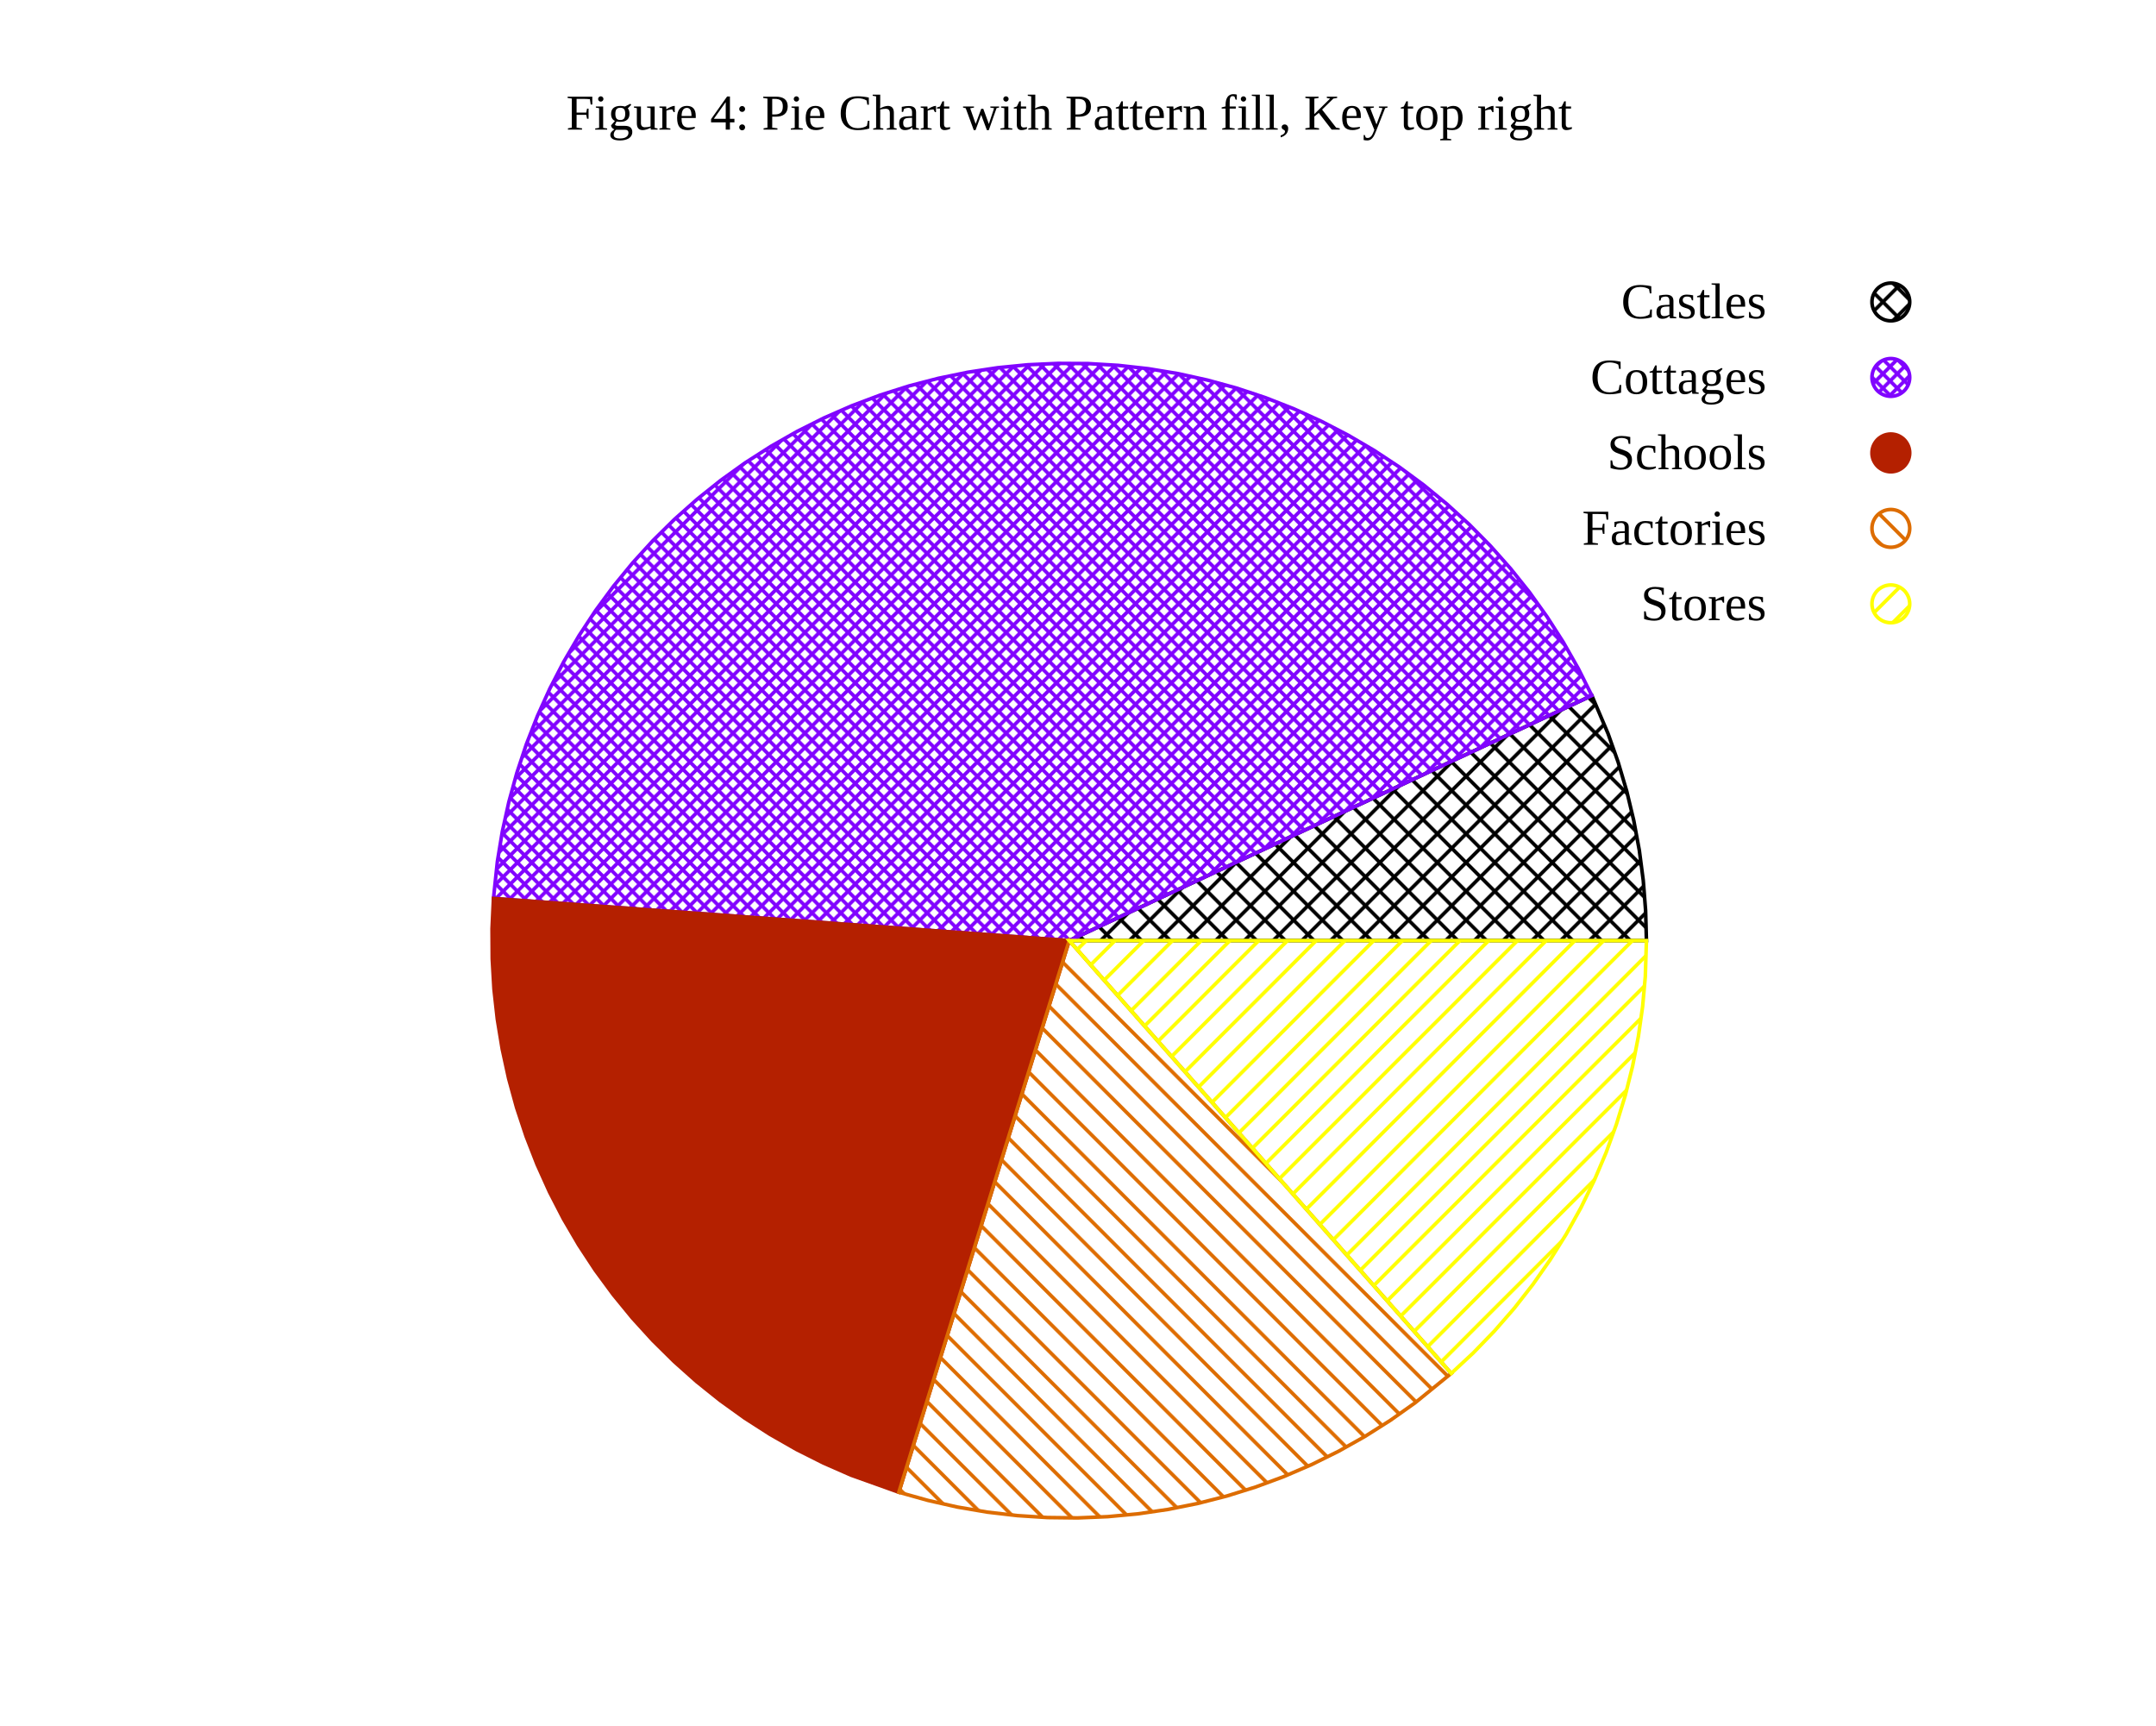
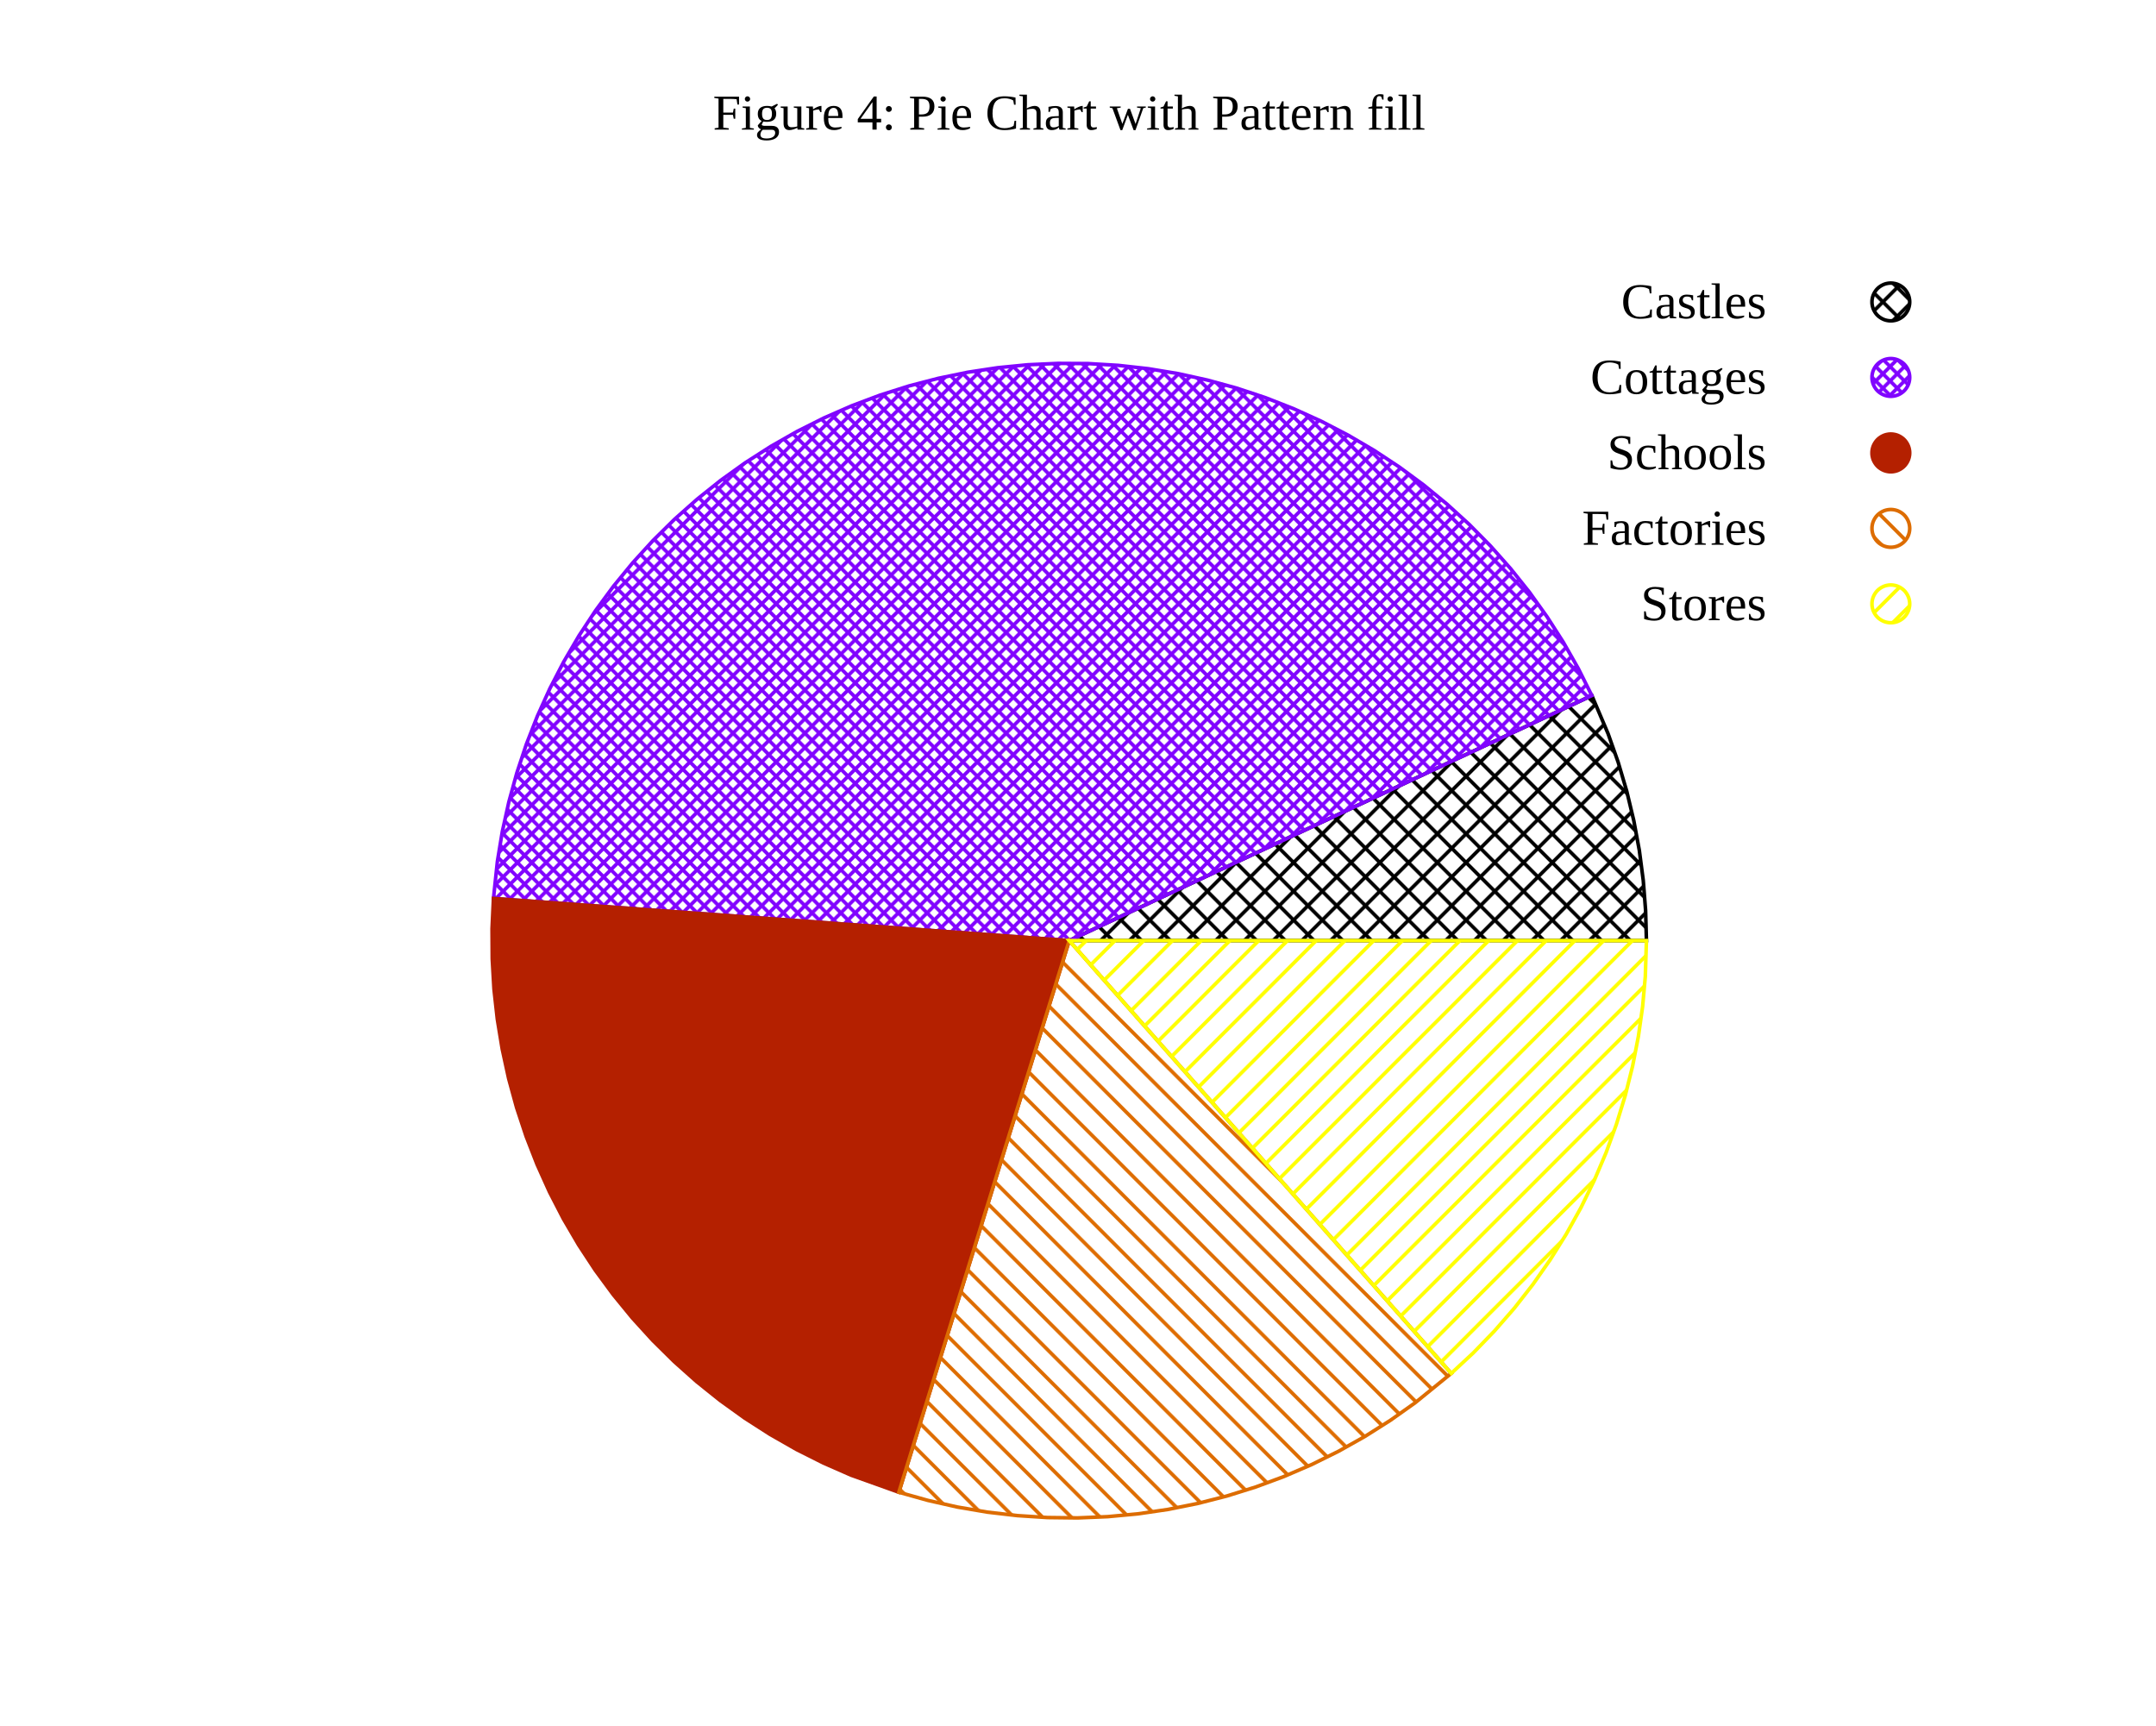
<svg xmlns="http://www.w3.org/2000/svg" xmlns:xlink="http://www.w3.org/1999/xlink" width="600" height="480" viewBox="0 0 600 480">
  <g id="gnuplot_canvas">
    <rect x="0" y="0" width="600" height="480" fill="none" />
    <defs>
      <circle id="gpDot" r="0.5" stroke-width="0.5" stroke="currentColor" />
      <path id="gpPt0" stroke-width="0.190" stroke="currentColor" d="M-1,0 h2 M0,-1 v2" />
      <path id="gpPt1" stroke-width="0.190" stroke="currentColor" d="M-1,-1 L1,1 M1,-1 L-1,1" />
      <path id="gpPt2" stroke-width="0.190" stroke="currentColor" d="M-1,0 L1,0 M0,-1 L0,1 M-1,-1 L1,1 M-1,1 L1,-1" />
      <rect id="gpPt3" stroke-width="0.190" stroke="currentColor" x="-1" y="-1" width="2" height="2" />
      <rect id="gpPt4" stroke-width="0.190" stroke="currentColor" fill="currentColor" x="-1" y="-1" width="2" height="2" />
      <circle id="gpPt5" stroke-width="0.190" stroke="currentColor" cx="0" cy="0" r="1" />
      <use xlink:href="#gpPt5" id="gpPt6" fill="currentColor" stroke="none" />
      <path id="gpPt7" stroke-width="0.190" stroke="currentColor" d="M0,-1.33 L-1.33,0.67 L1.33,0.67 z" />
      <use xlink:href="#gpPt7" id="gpPt8" fill="currentColor" stroke="none" />
      <use xlink:href="#gpPt7" id="gpPt9" stroke="currentColor" transform="rotate(180)" />
      <use xlink:href="#gpPt9" id="gpPt10" fill="currentColor" stroke="none" />
      <use xlink:href="#gpPt3" id="gpPt11" stroke="currentColor" transform="rotate(45)" />
      <use xlink:href="#gpPt11" id="gpPt12" fill="currentColor" stroke="none" />
      <path id="gpPt13" stroke-width="0.190" stroke="currentColor" d="M0,1.330 L1.265,0.411 L0.782,-1.067 L-0.782,-1.076 L-1.265,0.411 z" />
      <use xlink:href="#gpPt13" id="gpPt14" fill="currentColor" stroke="none" />
      <filter id="textbox" filterUnits="objectBoundingBox" x="0" y="0" height="1" width="1">
        <feFlood flood-color="white" flood-opacity="1" result="bgnd" />
        <feComposite in="SourceGraphic" in2="bgnd" operator="atop" />
      </filter>
      <filter id="greybox" filterUnits="objectBoundingBox" x="0" y="0" height="1" width="1">
        <feFlood flood-color="lightgrey" flood-opacity="1" result="grey" />
        <feComposite in="SourceGraphic" in2="grey" operator="atop" />
      </filter>
    </defs>
    <g fill="none" color="white" stroke="currentColor" stroke-width="1.00" stroke-linecap="butt" stroke-linejoin="miter">
</g>
    <g fill="none" color="black" stroke="currentColor" stroke-width="1.00" stroke-linecap="butt" stroke-linejoin="miter">
</g>
    <g fill="none" color="black" stroke="currentColor" stroke-width="1.00" stroke-linecap="butt" stroke-linejoin="miter">
</g>
    <g id="gnuplot_plot_1">
      <g fill="none" color="black" stroke="currentColor" stroke-width="1.00" stroke-linecap="butt" stroke-linejoin="miter">
        <g transform="translate(491.59,88.56)" stroke="none" fill="black" font-family="Times New Roman" font-size="14.00" text-anchor="end">
          <text>
            <tspan font-family="Times New Roman">Castles</tspan>
          </text>
        </g>
        <defs>
          <pattern id="gpPat1" patternUnits="userSpaceOnUse" x="0" y="0" width="8" height="8">
            <path style="fill:none; stroke:rgb(0,0,0)" d="M0,0 L8,8 M0,8 L8,0" />
          </pattern>
        </defs>
        <g stroke="none" shape-rendering="crispEdges">
          <polygon fill="url(#gpPat1)" points="531.46,84.01 531.45,83.74 531.43,83.47 531.39,83.19 531.34,82.92 531.28,82.66 531.20,82.39 531.11,82.13 531.00,81.88 530.88,81.63 530.75,81.39 530.61,81.16 530.45,80.93 530.29,80.71 530.11,80.50 529.92,80.30 529.72,80.11 529.51,79.93 529.29,79.77 529.06,79.61 528.83,79.47 528.59,79.34 528.34,79.22 528.09,79.11 527.83,79.02 527.56,78.94 527.30,78.88 527.03,78.83 526.75,78.79 526.48,78.77 526.21,78.76 525.93,78.77 525.66,78.79 525.38,78.83 525.11,78.88 524.85,78.94 524.58,79.02 524.32,79.11 524.07,79.22 523.82,79.34 523.58,79.47 523.35,79.61 523.12,79.77 522.90,79.93 522.69,80.11 522.49,80.30 522.30,80.50 522.12,80.71 521.96,80.93 521.80,81.16 521.66,81.39 521.53,81.63 521.41,81.88 521.30,82.13 521.21,82.39 521.13,82.66 521.07,82.92 521.02,83.19 520.98,83.47 520.96,83.74 520.96,84.01 520.96,84.29 520.98,84.56 521.02,84.84 521.07,85.11 521.13,85.37 521.21,85.64 521.30,85.90 521.41,86.15 521.53,86.40 521.66,86.64 521.80,86.87 521.96,87.10 522.12,87.32 522.30,87.53 522.49,87.73 522.69,87.92 522.90,88.10 523.12,88.26 523.35,88.42 523.58,88.56 523.82,88.69 524.07,88.81 524.32,88.92 524.58,89.01 524.85,89.09 525.11,89.15 525.38,89.20 525.66,89.24 525.93,89.26 526.21,89.26 526.48,89.26 526.75,89.24 527.03,89.20 527.30,89.15 527.56,89.09 527.83,89.01 528.09,88.92 528.34,88.81 528.59,88.69 528.83,88.56 529.06,88.42 529.29,88.26 529.51,88.10 529.72,87.92 529.92,87.73 530.11,87.53 530.29,87.32 530.45,87.10 530.61,86.87 530.75,86.64 530.88,86.40 531.00,86.15 531.11,85.90 531.20,85.64 531.28,85.37 531.34,85.11 531.39,84.84 531.43,84.56 531.45,84.29 " />
        </g>
        <path stroke="rgb(  0,   0,   0)" d="M531.46,84.01 L531.45,83.74 L531.43,83.47 L531.39,83.19 L531.34,82.92 L531.28,82.66 L531.20,82.39 L531.11,82.13   L531.00,81.88 L530.88,81.63 L530.75,81.39 L530.61,81.16 L530.45,80.93 L530.29,80.71 L530.11,80.50 L529.92,80.30   L529.72,80.11 L529.51,79.93 L529.29,79.77 L529.06,79.61 L528.83,79.47 L528.59,79.34 L528.34,79.22 L528.09,79.11   L527.83,79.02 L527.56,78.94 L527.30,78.88 L527.03,78.83 L526.75,78.79 L526.48,78.77 L526.21,78.76 L525.93,78.77   L525.66,78.79 L525.38,78.83 L525.11,78.88 L524.85,78.94 L524.58,79.02 L524.32,79.11 L524.07,79.22 L523.82,79.34   L523.58,79.47 L523.35,79.61 L523.12,79.77 L522.90,79.93 L522.69,80.11 L522.49,80.30 L522.30,80.50 L522.12,80.71   L521.96,80.93 L521.80,81.16 L521.66,81.39 L521.53,81.63 L521.41,81.88 L521.30,82.13 L521.21,82.39 L521.13,82.66   L521.07,82.92 L521.02,83.19 L520.98,83.47 L520.96,83.74 L520.96,84.01 L520.96,84.29 L520.98,84.56 L521.02,84.84   L521.07,85.11 L521.13,85.37 L521.21,85.64 L521.30,85.90 L521.41,86.15 L521.53,86.40 L521.66,86.64 L521.80,86.87   L521.96,87.10 L522.12,87.32 L522.30,87.53 L522.49,87.73 L522.69,87.92 L522.90,88.10 L523.12,88.26 L523.35,88.42   L523.58,88.56 L523.82,88.69 L524.07,88.81 L524.32,88.92 L524.58,89.01 L524.85,89.09 L525.11,89.15 L525.38,89.20   L525.66,89.24 L525.93,89.26 L526.21,89.26 L526.48,89.26 L526.75,89.24 L527.03,89.20 L527.30,89.15 L527.56,89.09   L527.83,89.01 L528.09,88.92 L528.34,88.81 L528.59,88.69 L528.83,88.56 L529.06,88.42 L529.29,88.26 L529.51,88.10   L529.72,87.92 L529.92,87.73 L530.11,87.53 L530.29,87.32 L530.45,87.10 L530.61,86.87 L530.75,86.64 L530.88,86.40   L531.00,86.15 L531.11,85.90 L531.20,85.64 L531.28,85.37 L531.34,85.11 L531.39,84.84 L531.43,84.56 L531.45,84.29   L531.46,84.01 Z  " />
        <g stroke="none" shape-rendering="crispEdges">
          <polygon fill="url(#gpPat1)" points="458.19,261.71 457.96,253.31 457.30,244.92 456.21,236.59 454.67,228.32 452.71,220.14 450.32,212.07 447.52,204.15 443.00,193.53 297.55,261.71 " />
        </g>
        <path stroke="rgb(  0,   0,   0)" d="M458.19,261.71 L457.96,253.31 L457.30,244.92 L456.21,236.59 L454.67,228.32 L452.71,220.14 L450.32,212.07 L447.52,204.15   L443.00,193.53 L297.55,261.71 L458.19,261.71 Z  " />
      </g>
    </g>
    <g id="gnuplot_plot_2">
      <g fill="none" color="black" stroke="currentColor" stroke-width="1.00" stroke-linecap="butt" stroke-linejoin="miter">
        <g transform="translate(491.59,109.56)" stroke="none" fill="black" font-family="Times New Roman" font-size="14.00" text-anchor="end">
          <text>
            <tspan font-family="Times New Roman">Cottages</tspan>
          </text>
        </g>
        <defs>
          <pattern id="gpPat2" patternUnits="userSpaceOnUse" x="0" y="0" width="8" height="8">
            <path style="fill:none; stroke:rgb(128,4,255)" d="M0,0 L8,8 M0,8 L8,0 M0,4 L4,8 L8,4 L4,0 L0,4" />
          </pattern>
        </defs>
        <g stroke="none" shape-rendering="crispEdges">
          <polygon fill="url(#gpPat2)" points="531.46,105.01 531.45,104.74 531.43,104.47 531.39,104.19 531.34,103.92 531.28,103.66 531.20,103.39 531.11,103.13 531.00,102.88 530.88,102.63 530.75,102.39 530.61,102.16 530.45,101.93 530.29,101.71 530.11,101.50 529.92,101.30 529.72,101.11 529.51,100.93 529.29,100.77 529.06,100.61 528.83,100.47 528.59,100.34 528.34,100.22 528.09,100.11 527.83,100.02 527.56,99.94 527.30,99.88 527.03,99.83 526.75,99.79 526.48,99.77 526.21,99.76 525.93,99.77 525.66,99.79 525.38,99.83 525.11,99.88 524.85,99.94 524.58,100.02 524.32,100.11 524.07,100.22 523.82,100.34 523.58,100.47 523.35,100.61 523.12,100.77 522.90,100.93 522.69,101.11 522.49,101.30 522.30,101.50 522.12,101.71 521.96,101.93 521.80,102.16 521.66,102.39 521.53,102.63 521.41,102.88 521.30,103.13 521.21,103.39 521.13,103.66 521.07,103.92 521.02,104.19 520.98,104.47 520.96,104.74 520.96,105.01 520.96,105.29 520.98,105.56 521.02,105.84 521.07,106.11 521.13,106.37 521.21,106.64 521.30,106.90 521.41,107.15 521.53,107.40 521.66,107.64 521.80,107.87 521.96,108.10 522.12,108.32 522.30,108.53 522.49,108.73 522.69,108.92 522.90,109.10 523.12,109.26 523.35,109.42 523.58,109.56 523.82,109.69 524.07,109.81 524.32,109.92 524.58,110.01 524.85,110.09 525.11,110.15 525.38,110.20 525.66,110.24 525.93,110.26 526.21,110.26 526.48,110.26 526.75,110.24 527.03,110.20 527.30,110.15 527.56,110.09 527.83,110.01 528.09,109.92 528.34,109.81 528.59,109.69 528.83,109.56 529.06,109.42 529.29,109.26 529.51,109.10 529.72,108.92 529.92,108.73 530.11,108.53 530.29,108.32 530.45,108.10 530.61,107.87 530.75,107.64 530.88,107.40 531.00,107.15 531.11,106.90 531.20,106.64 531.28,106.37 531.34,106.11 531.39,105.84 531.43,105.56 531.45,105.29 " />
        </g>
        <path stroke="rgb(128,   4, 255)" d="M531.46,105.01 L531.45,104.74 L531.43,104.47 L531.39,104.19 L531.34,103.92 L531.28,103.66 L531.20,103.39 L531.11,103.13   L531.00,102.88 L530.88,102.63 L530.75,102.39 L530.61,102.16 L530.45,101.93 L530.29,101.71 L530.11,101.50 L529.92,101.30   L529.72,101.11 L529.51,100.93 L529.29,100.77 L529.06,100.61 L528.83,100.47 L528.59,100.34 L528.34,100.22 L528.09,100.11   L527.83,100.02 L527.56,99.94 L527.30,99.88 L527.03,99.83 L526.75,99.79 L526.48,99.77 L526.21,99.76 L525.93,99.77   L525.66,99.79 L525.38,99.83 L525.11,99.88 L524.85,99.94 L524.58,100.02 L524.32,100.11 L524.07,100.22 L523.82,100.34   L523.58,100.47 L523.35,100.61 L523.12,100.77 L522.90,100.93 L522.69,101.11 L522.49,101.30 L522.30,101.50 L522.12,101.71   L521.96,101.93 L521.80,102.16 L521.66,102.39 L521.53,102.63 L521.41,102.88 L521.30,103.13 L521.21,103.39 L521.13,103.66   L521.07,103.92 L521.02,104.19 L520.98,104.47 L520.96,104.74 L520.96,105.01 L520.96,105.29 L520.98,105.56 L521.02,105.84   L521.07,106.11 L521.13,106.37 L521.21,106.64 L521.30,106.90 L521.41,107.15 L521.53,107.40 L521.66,107.64 L521.80,107.87   L521.96,108.10 L522.12,108.32 L522.30,108.53 L522.49,108.73 L522.69,108.92 L522.90,109.10 L523.12,109.26 L523.35,109.42   L523.58,109.56 L523.82,109.69 L524.07,109.81 L524.32,109.92 L524.58,110.01 L524.85,110.09 L525.11,110.15 L525.38,110.20   L525.66,110.24 L525.93,110.26 L526.21,110.26 L526.48,110.26 L526.75,110.24 L527.03,110.20 L527.30,110.15 L527.56,110.09   L527.83,110.01 L528.09,109.92 L528.34,109.81 L528.59,109.69 L528.83,109.56 L529.06,109.42 L529.29,109.26 L529.51,109.10   L529.72,108.92 L529.92,108.73 L530.11,108.53 L530.29,108.32 L530.45,108.10 L530.61,107.87 L530.75,107.64 L530.88,107.40   L531.00,107.15 L531.11,106.90 L531.20,106.64 L531.28,106.37 L531.34,106.11 L531.39,105.84 L531.43,105.56 L531.45,105.29   L531.46,105.01 Z  " />
        <g stroke="none" shape-rendering="crispEdges">
          <polygon fill="url(#gpPat2)" points="443.00,193.53 439.23,186.01 435.07,178.70 430.54,171.62 425.64,164.78 420.39,158.21 414.81,151.92 408.90,145.93 402.69,140.27 396.19,134.93 389.42,129.94 382.40,125.31 375.14,121.06 367.67,117.19 360.01,113.72 352.18,110.65 344.20,108.00 336.09,105.77 327.88,103.96 319.58,102.59 311.22,101.66 302.83,101.16 294.42,101.11 286.01,101.49 277.65,102.31 269.33,103.57 261.09,105.27 252.95,107.39 244.94,109.93 237.07,112.89 229.36,116.26 221.84,120.03 214.53,124.19 207.45,128.72 200.61,133.62 194.04,138.87 187.75,144.45 181.76,150.36 176.10,156.57 170.76,163.07 165.77,169.84 161.14,176.86 156.89,184.12 153.02,191.59 149.55,199.25 146.48,207.08 143.83,215.06 141.60,223.17 139.79,231.38 138.42,239.68 137.33,249.99 297.55,261.71 " />
        </g>
        <path stroke="rgb(128,   4, 255)" d="M443.00,193.53 L439.23,186.01 L435.07,178.70 L430.54,171.62 L425.64,164.78 L420.39,158.21 L414.81,151.92 L408.90,145.93   L402.69,140.27 L396.19,134.93 L389.42,129.94 L382.40,125.31 L375.14,121.06 L367.67,117.19 L360.01,113.72 L352.18,110.65   L344.20,108.00 L336.09,105.77 L327.88,103.96 L319.58,102.59 L311.22,101.66 L302.83,101.16 L294.42,101.11 L286.01,101.49   L277.65,102.31 L269.33,103.57 L261.09,105.27 L252.95,107.39 L244.94,109.93 L237.07,112.89 L229.36,116.26 L221.84,120.03   L214.53,124.19 L207.45,128.72 L200.61,133.62 L194.04,138.87 L187.75,144.45 L181.76,150.36 L176.10,156.57 L170.76,163.07   L165.77,169.84 L161.14,176.86 L156.89,184.12 L153.02,191.59 L149.55,199.25 L146.48,207.08 L143.83,215.06 L141.60,223.17   L139.79,231.38 L138.42,239.68 L137.33,249.99 L297.55,261.71 L443.00,193.53 Z  " />
      </g>
    </g>
    <g id="gnuplot_plot_3">
      <g fill="none" color="black" stroke="currentColor" stroke-width="1.00" stroke-linecap="butt" stroke-linejoin="miter">
        <g transform="translate(491.59,130.56)" stroke="none" fill="black" font-family="Times New Roman" font-size="14.00" text-anchor="end">
          <text>
            <tspan font-family="Times New Roman">Schools</tspan>
          </text>
        </g>
        <defs>
          <pattern id="gpPat3" patternUnits="userSpaceOnUse" x="0" y="0" width="8" height="8">
            <path style="stroke:none; fill:rgb(180,32,0)" d="M0,0 L0,8 L8,8 L8,0 L0,0" />
          </pattern>
        </defs>
        <g stroke="none" shape-rendering="crispEdges">
          <polygon fill="url(#gpPat3)" points="531.46,126.01 531.45,125.74 531.43,125.47 531.39,125.19 531.34,124.92 531.28,124.66 531.20,124.39 531.11,124.13 531.00,123.88 530.88,123.63 530.75,123.39 530.61,123.16 530.45,122.93 530.29,122.71 530.11,122.50 529.92,122.30 529.72,122.11 529.51,121.93 529.29,121.77 529.06,121.61 528.83,121.47 528.59,121.34 528.34,121.22 528.09,121.11 527.83,121.02 527.56,120.94 527.30,120.88 527.03,120.83 526.75,120.79 526.48,120.77 526.21,120.76 525.93,120.77 525.66,120.79 525.38,120.83 525.11,120.88 524.85,120.94 524.58,121.02 524.32,121.11 524.07,121.22 523.82,121.34 523.58,121.47 523.35,121.61 523.12,121.77 522.90,121.93 522.69,122.11 522.49,122.30 522.30,122.50 522.12,122.71 521.96,122.93 521.80,123.16 521.66,123.39 521.53,123.63 521.41,123.88 521.30,124.13 521.21,124.39 521.13,124.66 521.07,124.92 521.02,125.19 520.98,125.47 520.96,125.74 520.96,126.01 520.96,126.29 520.98,126.56 521.02,126.84 521.07,127.11 521.13,127.37 521.21,127.64 521.30,127.90 521.41,128.15 521.53,128.40 521.66,128.64 521.80,128.87 521.96,129.10 522.12,129.32 522.30,129.53 522.49,129.73 522.69,129.92 522.90,130.10 523.12,130.26 523.35,130.42 523.58,130.56 523.82,130.69 524.07,130.81 524.32,130.92 524.58,131.01 524.85,131.09 525.11,131.15 525.38,131.20 525.66,131.24 525.93,131.26 526.21,131.26 526.48,131.26 526.75,131.24 527.03,131.20 527.30,131.15 527.56,131.09 527.83,131.01 528.09,130.92 528.34,130.81 528.59,130.69 528.83,130.56 529.06,130.42 529.29,130.26 529.51,130.10 529.72,129.92 529.92,129.73 530.11,129.53 530.29,129.32 530.45,129.10 530.61,128.87 530.75,128.64 530.88,128.40 531.00,128.15 531.11,127.90 531.20,127.64 531.28,127.37 531.34,127.11 531.39,126.84 531.43,126.56 531.45,126.29 " />
        </g>
        <path stroke="rgb(180,  32,   0)" d="M531.46,126.01 L531.45,125.74 L531.43,125.47 L531.39,125.19 L531.34,124.92 L531.28,124.66 L531.20,124.39 L531.11,124.13   L531.00,123.88 L530.88,123.63 L530.75,123.39 L530.61,123.16 L530.45,122.93 L530.29,122.71 L530.11,122.50 L529.92,122.30   L529.72,122.11 L529.51,121.93 L529.29,121.77 L529.06,121.61 L528.83,121.47 L528.59,121.34 L528.34,121.22 L528.09,121.11   L527.83,121.02 L527.56,120.94 L527.30,120.88 L527.03,120.83 L526.75,120.79 L526.48,120.77 L526.21,120.76 L525.93,120.77   L525.66,120.79 L525.38,120.83 L525.11,120.88 L524.85,120.94 L524.58,121.02 L524.32,121.11 L524.07,121.22 L523.82,121.34   L523.58,121.47 L523.35,121.61 L523.12,121.77 L522.90,121.93 L522.69,122.11 L522.49,122.30 L522.30,122.50 L522.12,122.71   L521.96,122.93 L521.80,123.16 L521.66,123.39 L521.53,123.63 L521.41,123.88 L521.30,124.13 L521.21,124.39 L521.13,124.66   L521.07,124.92 L521.02,125.19 L520.98,125.47 L520.96,125.74 L520.96,126.01 L520.96,126.29 L520.98,126.56 L521.02,126.84   L521.07,127.11 L521.13,127.37 L521.21,127.64 L521.30,127.90 L521.41,128.15 L521.53,128.40 L521.66,128.64 L521.80,128.87   L521.96,129.10 L522.12,129.32 L522.30,129.53 L522.49,129.73 L522.69,129.92 L522.90,130.10 L523.12,130.26 L523.35,130.42   L523.58,130.56 L523.82,130.69 L524.07,130.81 L524.32,130.92 L524.58,131.01 L524.85,131.09 L525.11,131.15 L525.38,131.20   L525.66,131.24 L525.93,131.26 L526.21,131.26 L526.48,131.26 L526.75,131.24 L527.03,131.20 L527.30,131.15 L527.56,131.09   L527.83,131.01 L528.09,130.92 L528.34,130.81 L528.59,130.69 L528.83,130.56 L529.06,130.42 L529.29,130.26 L529.51,130.10   L529.72,129.92 L529.92,129.73 L530.11,129.53 L530.29,129.32 L530.45,129.10 L530.61,128.87 L530.75,128.64 L530.88,128.40   L531.00,128.15 L531.11,127.90 L531.20,127.64 L531.28,127.37 L531.34,127.11 L531.39,126.84 L531.43,126.56 L531.45,126.29   L531.46,126.01 Z  " />
        <g stroke="none" shape-rendering="crispEdges">
          <polygon fill="url(#gpPat3)" points="137.33,249.99 136.94,258.39 136.99,266.80 137.47,275.20 138.40,283.56 139.76,291.85 141.55,300.07 143.77,308.18 146.42,316.17 149.47,324.00 152.93,331.67 156.79,339.14 161.04,346.40 165.66,353.43 170.64,360.20 175.97,366.71 181.63,372.93 187.61,378.84 193.89,384.44 200.45,389.69 207.28,394.60 214.36,399.14 221.67,403.31 229.18,407.08 236.88,410.46 250.14,415.20 297.55,261.71 " />
        </g>
        <path stroke="rgb(180,  32,   0)" d="M137.33,249.99 L136.94,258.39 L136.99,266.80 L137.47,275.20 L138.40,283.56 L139.76,291.85 L141.55,300.07 L143.77,308.18   L146.42,316.17 L149.47,324.00 L152.93,331.67 L156.79,339.14 L161.04,346.40 L165.66,353.43 L170.64,360.20 L175.97,366.71   L181.63,372.93 L187.61,378.84 L193.89,384.44 L200.45,389.69 L207.28,394.60 L214.36,399.14 L221.67,403.31 L229.18,407.08   L236.88,410.46 L250.14,415.20 L297.55,261.71 L137.33,249.99 Z  " />
      </g>
    </g>
    <g id="gnuplot_plot_4">
      <g fill="none" color="black" stroke="currentColor" stroke-width="1.00" stroke-linecap="butt" stroke-linejoin="miter">
        <g transform="translate(491.59,151.56)" stroke="none" fill="black" font-family="Times New Roman" font-size="14.00" text-anchor="end">
          <text>
            <tspan font-family="Times New Roman">Factories</tspan>
          </text>
        </g>
        <defs>
          <pattern id="gpPat4" patternUnits="userSpaceOnUse" x="0" y="0" width="8" height="8">
            <path style="fill:none; stroke:rgb(221,108,0)" d="M-4,0 L8,12 M0,-4 L12,8" />
          </pattern>
        </defs>
        <g stroke="none" shape-rendering="crispEdges">
          <polygon fill="url(#gpPat4)" points="531.46,147.01 531.45,146.74 531.43,146.47 531.39,146.19 531.34,145.92 531.28,145.66 531.20,145.39 531.11,145.13 531.00,144.88 530.88,144.63 530.75,144.39 530.61,144.16 530.45,143.93 530.29,143.71 530.11,143.50 529.92,143.30 529.72,143.11 529.51,142.93 529.29,142.77 529.06,142.61 528.83,142.47 528.59,142.34 528.34,142.22 528.09,142.11 527.83,142.02 527.56,141.94 527.30,141.88 527.03,141.83 526.75,141.79 526.48,141.77 526.21,141.76 525.93,141.77 525.66,141.79 525.38,141.83 525.11,141.88 524.85,141.94 524.58,142.02 524.32,142.11 524.07,142.22 523.82,142.34 523.58,142.47 523.35,142.61 523.12,142.77 522.90,142.93 522.69,143.11 522.49,143.30 522.30,143.50 522.12,143.71 521.96,143.93 521.80,144.16 521.66,144.39 521.53,144.63 521.41,144.88 521.30,145.13 521.21,145.39 521.13,145.66 521.07,145.92 521.02,146.19 520.98,146.47 520.96,146.74 520.96,147.01 520.96,147.29 520.98,147.56 521.02,147.84 521.07,148.11 521.13,148.37 521.21,148.64 521.30,148.90 521.41,149.15 521.53,149.40 521.66,149.64 521.80,149.87 521.96,150.10 522.12,150.32 522.30,150.53 522.49,150.73 522.69,150.92 522.90,151.10 523.12,151.26 523.35,151.42 523.58,151.56 523.82,151.69 524.07,151.81 524.32,151.92 524.58,152.01 524.85,152.09 525.11,152.15 525.38,152.20 525.66,152.24 525.93,152.26 526.21,152.26 526.48,152.26 526.75,152.24 527.03,152.20 527.30,152.15 527.56,152.09 527.83,152.01 528.09,151.92 528.34,151.81 528.59,151.69 528.83,151.56 529.06,151.42 529.29,151.26 529.51,151.10 529.72,150.92 529.92,150.73 530.11,150.53 530.29,150.32 530.45,150.10 530.61,149.87 530.75,149.64 530.88,149.40 531.00,149.15 531.11,148.90 531.20,148.64 531.28,148.37 531.34,148.11 531.39,147.84 531.43,147.56 531.45,147.29 " />
        </g>
        <path stroke="rgb(221, 108,   0)" d="M531.46,147.01 L531.45,146.74 L531.43,146.47 L531.39,146.19 L531.34,145.92 L531.28,145.66 L531.20,145.39 L531.11,145.13   L531.00,144.88 L530.88,144.63 L530.75,144.39 L530.61,144.16 L530.45,143.93 L530.29,143.71 L530.11,143.50 L529.92,143.30   L529.72,143.11 L529.51,142.93 L529.29,142.77 L529.06,142.61 L528.83,142.47 L528.59,142.34 L528.34,142.22 L528.09,142.11   L527.83,142.02 L527.56,141.94 L527.30,141.88 L527.03,141.83 L526.75,141.79 L526.48,141.77 L526.21,141.76 L525.93,141.77   L525.66,141.79 L525.38,141.83 L525.11,141.88 L524.85,141.94 L524.58,142.02 L524.32,142.11 L524.07,142.22 L523.82,142.34   L523.58,142.47 L523.35,142.61 L523.12,142.77 L522.90,142.93 L522.69,143.11 L522.49,143.30 L522.30,143.50 L522.12,143.71   L521.96,143.93 L521.80,144.16 L521.66,144.39 L521.53,144.63 L521.41,144.88 L521.30,145.13 L521.21,145.39 L521.13,145.66   L521.07,145.92 L521.02,146.19 L520.98,146.47 L520.96,146.74 L520.96,147.01 L520.96,147.29 L520.98,147.56 L521.02,147.84   L521.07,148.11 L521.13,148.37 L521.21,148.64 L521.30,148.90 L521.41,149.15 L521.53,149.40 L521.66,149.64 L521.80,149.87   L521.96,150.10 L522.12,150.32 L522.30,150.53 L522.49,150.73 L522.69,150.92 L522.90,151.10 L523.12,151.26 L523.35,151.42   L523.58,151.56 L523.82,151.69 L524.07,151.81 L524.32,151.92 L524.58,152.01 L524.85,152.09 L525.11,152.15 L525.38,152.20   L525.66,152.24 L525.93,152.26 L526.21,152.26 L526.48,152.26 L526.75,152.24 L527.03,152.20 L527.30,152.15 L527.56,152.09   L527.83,152.01 L528.09,151.92 L528.34,151.81 L528.59,151.69 L528.83,151.56 L529.06,151.42 L529.29,151.26 L529.51,151.10   L529.72,150.92 L529.92,150.73 L530.11,150.53 L530.29,150.32 L530.45,150.10 L530.61,149.87 L530.75,149.64 L530.88,149.40   L531.00,149.15 L531.11,148.90 L531.20,148.64 L531.28,148.37 L531.34,148.11 L531.39,147.84 L531.43,147.56 L531.45,147.29   L531.46,147.01 Z  " />
        <g stroke="none" shape-rendering="crispEdges">
          <polygon fill="url(#gpPat4)" points="250.14,415.20 258.24,417.47 266.44,419.32 274.74,420.73 283.09,421.70 291.48,422.24 299.89,422.34 308.29,421.99 316.67,421.21 324.99,419.99 333.24,418.34 341.38,416.26 349.41,413.75 357.30,410.83 365.02,407.50 372.56,403.77 379.89,399.65 386.99,395.15 393.86,390.28 403.87,382.13 297.55,261.71 " />
        </g>
        <path stroke="rgb(221, 108,   0)" d="M250.14,415.20 L258.24,417.47 L266.44,419.32 L274.74,420.73 L283.09,421.70 L291.48,422.24 L299.89,422.34 L308.29,421.99   L316.67,421.21 L324.99,419.99 L333.24,418.34 L341.38,416.26 L349.41,413.75 L357.30,410.83 L365.02,407.50 L372.56,403.77   L379.89,399.65 L386.99,395.15 L393.86,390.28 L403.87,382.13 L297.55,261.71 L250.14,415.20 Z  " />
      </g>
    </g>
    <g id="gnuplot_plot_5">
      <g fill="none" color="black" stroke="currentColor" stroke-width="1.00" stroke-linecap="butt" stroke-linejoin="miter">
        <g transform="translate(491.59,172.56)" stroke="none" fill="black" font-family="Times New Roman" font-size="14.00" text-anchor="end">
          <text>
            <tspan font-family="Times New Roman">Stores</tspan>
          </text>
        </g>
        <defs>
          <pattern id="gpPat5" patternUnits="userSpaceOnUse" x="0" y="0" width="8" height="8">
            <path style="fill:none; stroke:rgb(255,255,0)" d="M-4,8 L8,-4 M0,12 L12,0" />
          </pattern>
        </defs>
        <g stroke="none" shape-rendering="crispEdges">
          <polygon fill="url(#gpPat5)" points="531.46,168.01 531.45,167.74 531.43,167.47 531.39,167.19 531.34,166.92 531.28,166.66 531.20,166.39 531.11,166.13 531.00,165.88 530.88,165.63 530.75,165.39 530.61,165.16 530.45,164.93 530.29,164.71 530.11,164.50 529.92,164.30 529.72,164.11 529.51,163.93 529.29,163.77 529.06,163.61 528.83,163.47 528.59,163.34 528.34,163.22 528.09,163.11 527.83,163.02 527.56,162.94 527.30,162.88 527.03,162.83 526.75,162.79 526.48,162.77 526.21,162.76 525.93,162.77 525.66,162.79 525.38,162.83 525.11,162.88 524.85,162.94 524.58,163.02 524.32,163.11 524.07,163.22 523.82,163.34 523.58,163.47 523.35,163.61 523.12,163.77 522.90,163.93 522.69,164.11 522.49,164.30 522.30,164.50 522.12,164.71 521.96,164.93 521.80,165.16 521.66,165.39 521.53,165.63 521.41,165.88 521.30,166.13 521.21,166.39 521.13,166.66 521.07,166.92 521.02,167.19 520.98,167.47 520.96,167.74 520.96,168.01 520.96,168.29 520.98,168.56 521.02,168.84 521.07,169.11 521.13,169.37 521.21,169.64 521.30,169.90 521.41,170.15 521.53,170.40 521.66,170.64 521.80,170.87 521.96,171.10 522.12,171.32 522.30,171.53 522.49,171.73 522.69,171.92 522.90,172.10 523.12,172.26 523.35,172.42 523.58,172.56 523.82,172.69 524.07,172.81 524.32,172.92 524.58,173.01 524.85,173.09 525.11,173.15 525.38,173.20 525.66,173.24 525.93,173.26 526.21,173.26 526.48,173.26 526.75,173.24 527.03,173.20 527.30,173.15 527.56,173.09 527.83,173.01 528.09,172.92 528.34,172.81 528.59,172.69 528.83,172.56 529.06,172.42 529.29,172.26 529.51,172.10 529.72,171.92 529.92,171.73 530.11,171.53 530.29,171.32 530.45,171.10 530.61,170.87 530.75,170.64 530.88,170.40 531.00,170.15 531.11,169.90 531.20,169.64 531.28,169.37 531.34,169.11 531.39,168.84 531.43,168.56 531.45,168.29 " />
        </g>
        <path stroke="rgb(255, 255,   0)" d="M531.46,168.01 L531.45,167.74 L531.43,167.47 L531.39,167.19 L531.34,166.92 L531.28,166.66 L531.20,166.39 L531.11,166.13   L531.00,165.88 L530.88,165.63 L530.75,165.39 L530.61,165.16 L530.45,164.93 L530.29,164.71 L530.11,164.50 L529.92,164.30   L529.72,164.11 L529.51,163.93 L529.29,163.77 L529.06,163.61 L528.83,163.47 L528.59,163.34 L528.34,163.22 L528.09,163.11   L527.83,163.02 L527.56,162.94 L527.30,162.88 L527.03,162.83 L526.75,162.79 L526.48,162.77 L526.21,162.76 L525.93,162.77   L525.66,162.79 L525.38,162.83 L525.11,162.88 L524.85,162.94 L524.58,163.02 L524.32,163.11 L524.07,163.22 L523.82,163.34   L523.58,163.47 L523.35,163.61 L523.12,163.77 L522.90,163.93 L522.69,164.11 L522.49,164.30 L522.30,164.50 L522.12,164.71   L521.96,164.93 L521.80,165.16 L521.66,165.39 L521.53,165.63 L521.41,165.88 L521.30,166.13 L521.21,166.39 L521.13,166.66   L521.07,166.92 L521.02,167.19 L520.98,167.47 L520.96,167.74 L520.96,168.01 L520.96,168.29 L520.98,168.56 L521.02,168.84   L521.07,169.11 L521.13,169.37 L521.21,169.64 L521.30,169.90 L521.41,170.15 L521.53,170.40 L521.66,170.64 L521.80,170.87   L521.96,171.10 L522.12,171.32 L522.30,171.53 L522.49,171.73 L522.69,171.92 L522.90,172.10 L523.12,172.26 L523.35,172.42   L523.58,172.56 L523.82,172.69 L524.07,172.81 L524.32,172.92 L524.58,173.01 L524.85,173.09 L525.11,173.15 L525.38,173.20   L525.66,173.24 L525.93,173.26 L526.21,173.26 L526.48,173.26 L526.75,173.24 L527.03,173.20 L527.30,173.15 L527.56,173.09   L527.83,173.01 L528.09,172.92 L528.34,172.81 L528.59,172.69 L528.83,172.56 L529.06,172.42 L529.29,172.26 L529.51,172.10   L529.72,171.92 L529.92,171.73 L530.11,171.53 L530.29,171.32 L530.45,171.10 L530.61,170.87 L530.75,170.64 L530.88,170.40   L531.00,170.15 L531.11,169.90 L531.20,169.64 L531.28,169.37 L531.34,169.11 L531.39,168.84 L531.43,168.56 L531.45,168.29   L531.46,168.01 Z  " />
        <g stroke="none" shape-rendering="crispEdges">
          <polygon fill="url(#gpPat5)" points="403.87,382.13 410.02,376.41 415.87,370.36 421.40,364.02 426.58,357.40 431.41,350.51 435.87,343.39 439.96,336.03 443.65,328.48 446.95,320.74 449.83,312.84 452.30,304.80 454.34,296.64 455.95,288.39 457.13,280.06 457.88,271.68 458.19,261.72 297.55,261.71 " />
        </g>
        <path stroke="rgb(255, 255,   0)" d="M403.87,382.13 L410.02,376.41 L415.87,370.36 L421.40,364.02 L426.58,357.40 L431.41,350.51 L435.87,343.39 L439.96,336.03   L443.65,328.48 L446.95,320.74 L449.83,312.84 L452.30,304.80 L454.34,296.64 L455.95,288.39 L457.13,280.06 L457.88,271.68   L458.19,261.72 L297.55,261.71 L403.87,382.13 Z  " />
      </g>
    </g>
    <g fill="none" color="white" stroke="rgb(255, 255,   0)" stroke-width="2.00" stroke-linecap="butt" stroke-linejoin="miter">
</g>
    <g fill="none" color="black" stroke="currentColor" stroke-width="2.00" stroke-linecap="butt" stroke-linejoin="miter">
</g>
    <g fill="none" color="black" stroke="black" stroke-width="1.00" stroke-linecap="butt" stroke-linejoin="miter">
</g>
    <g fill="none" color="black" stroke="currentColor" stroke-width="1.00" stroke-linecap="butt" stroke-linejoin="miter">
      <g transform="translate(297.54,36.06)" stroke="none" fill="black" font-family="Times New Roman" font-size="14.00" text-anchor="middle">
        <text>
-           <tspan font-family="Times New Roman">Figure 4: Pie Chart with Pattern fill, Key top right</tspan>
+           <tspan font-family="Times New Roman">Figure 4: Pie Chart with Pattern fill</tspan>
        </text>
      </g>
    </g>
    <g fill="none" color="black" stroke="currentColor" stroke-width="1.00" stroke-linecap="butt" stroke-linejoin="miter">
</g>
  </g>
</svg>
